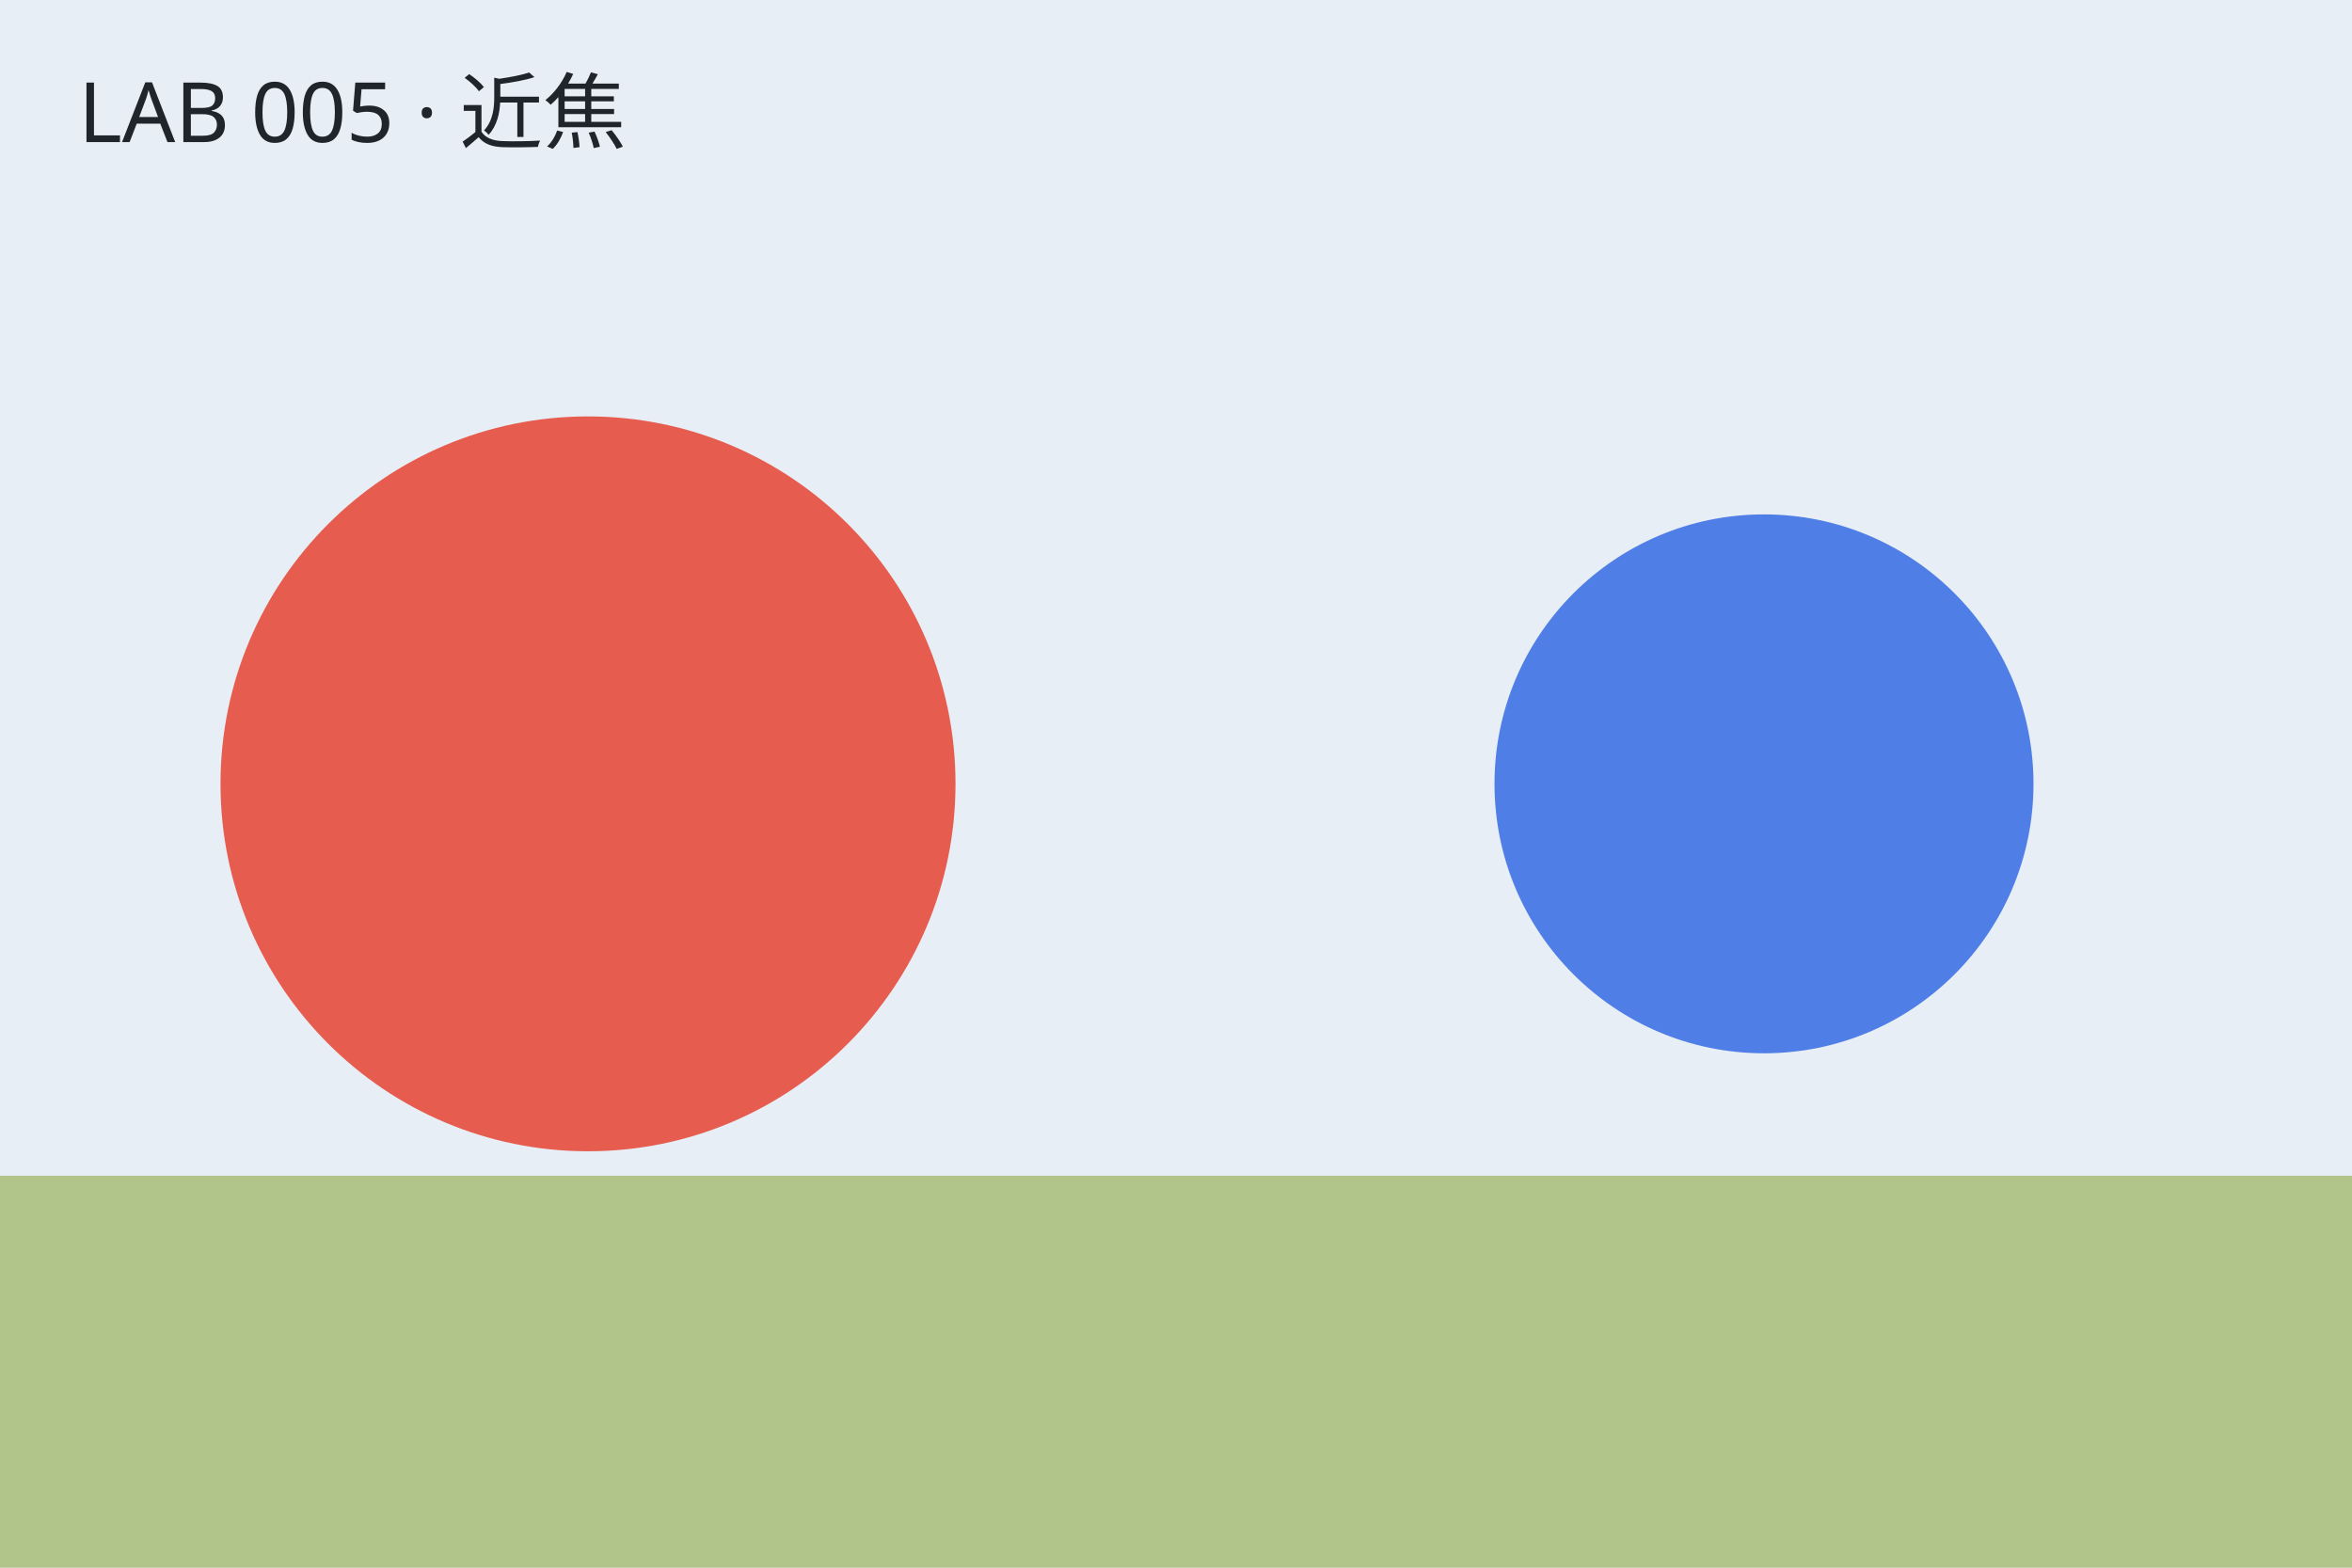
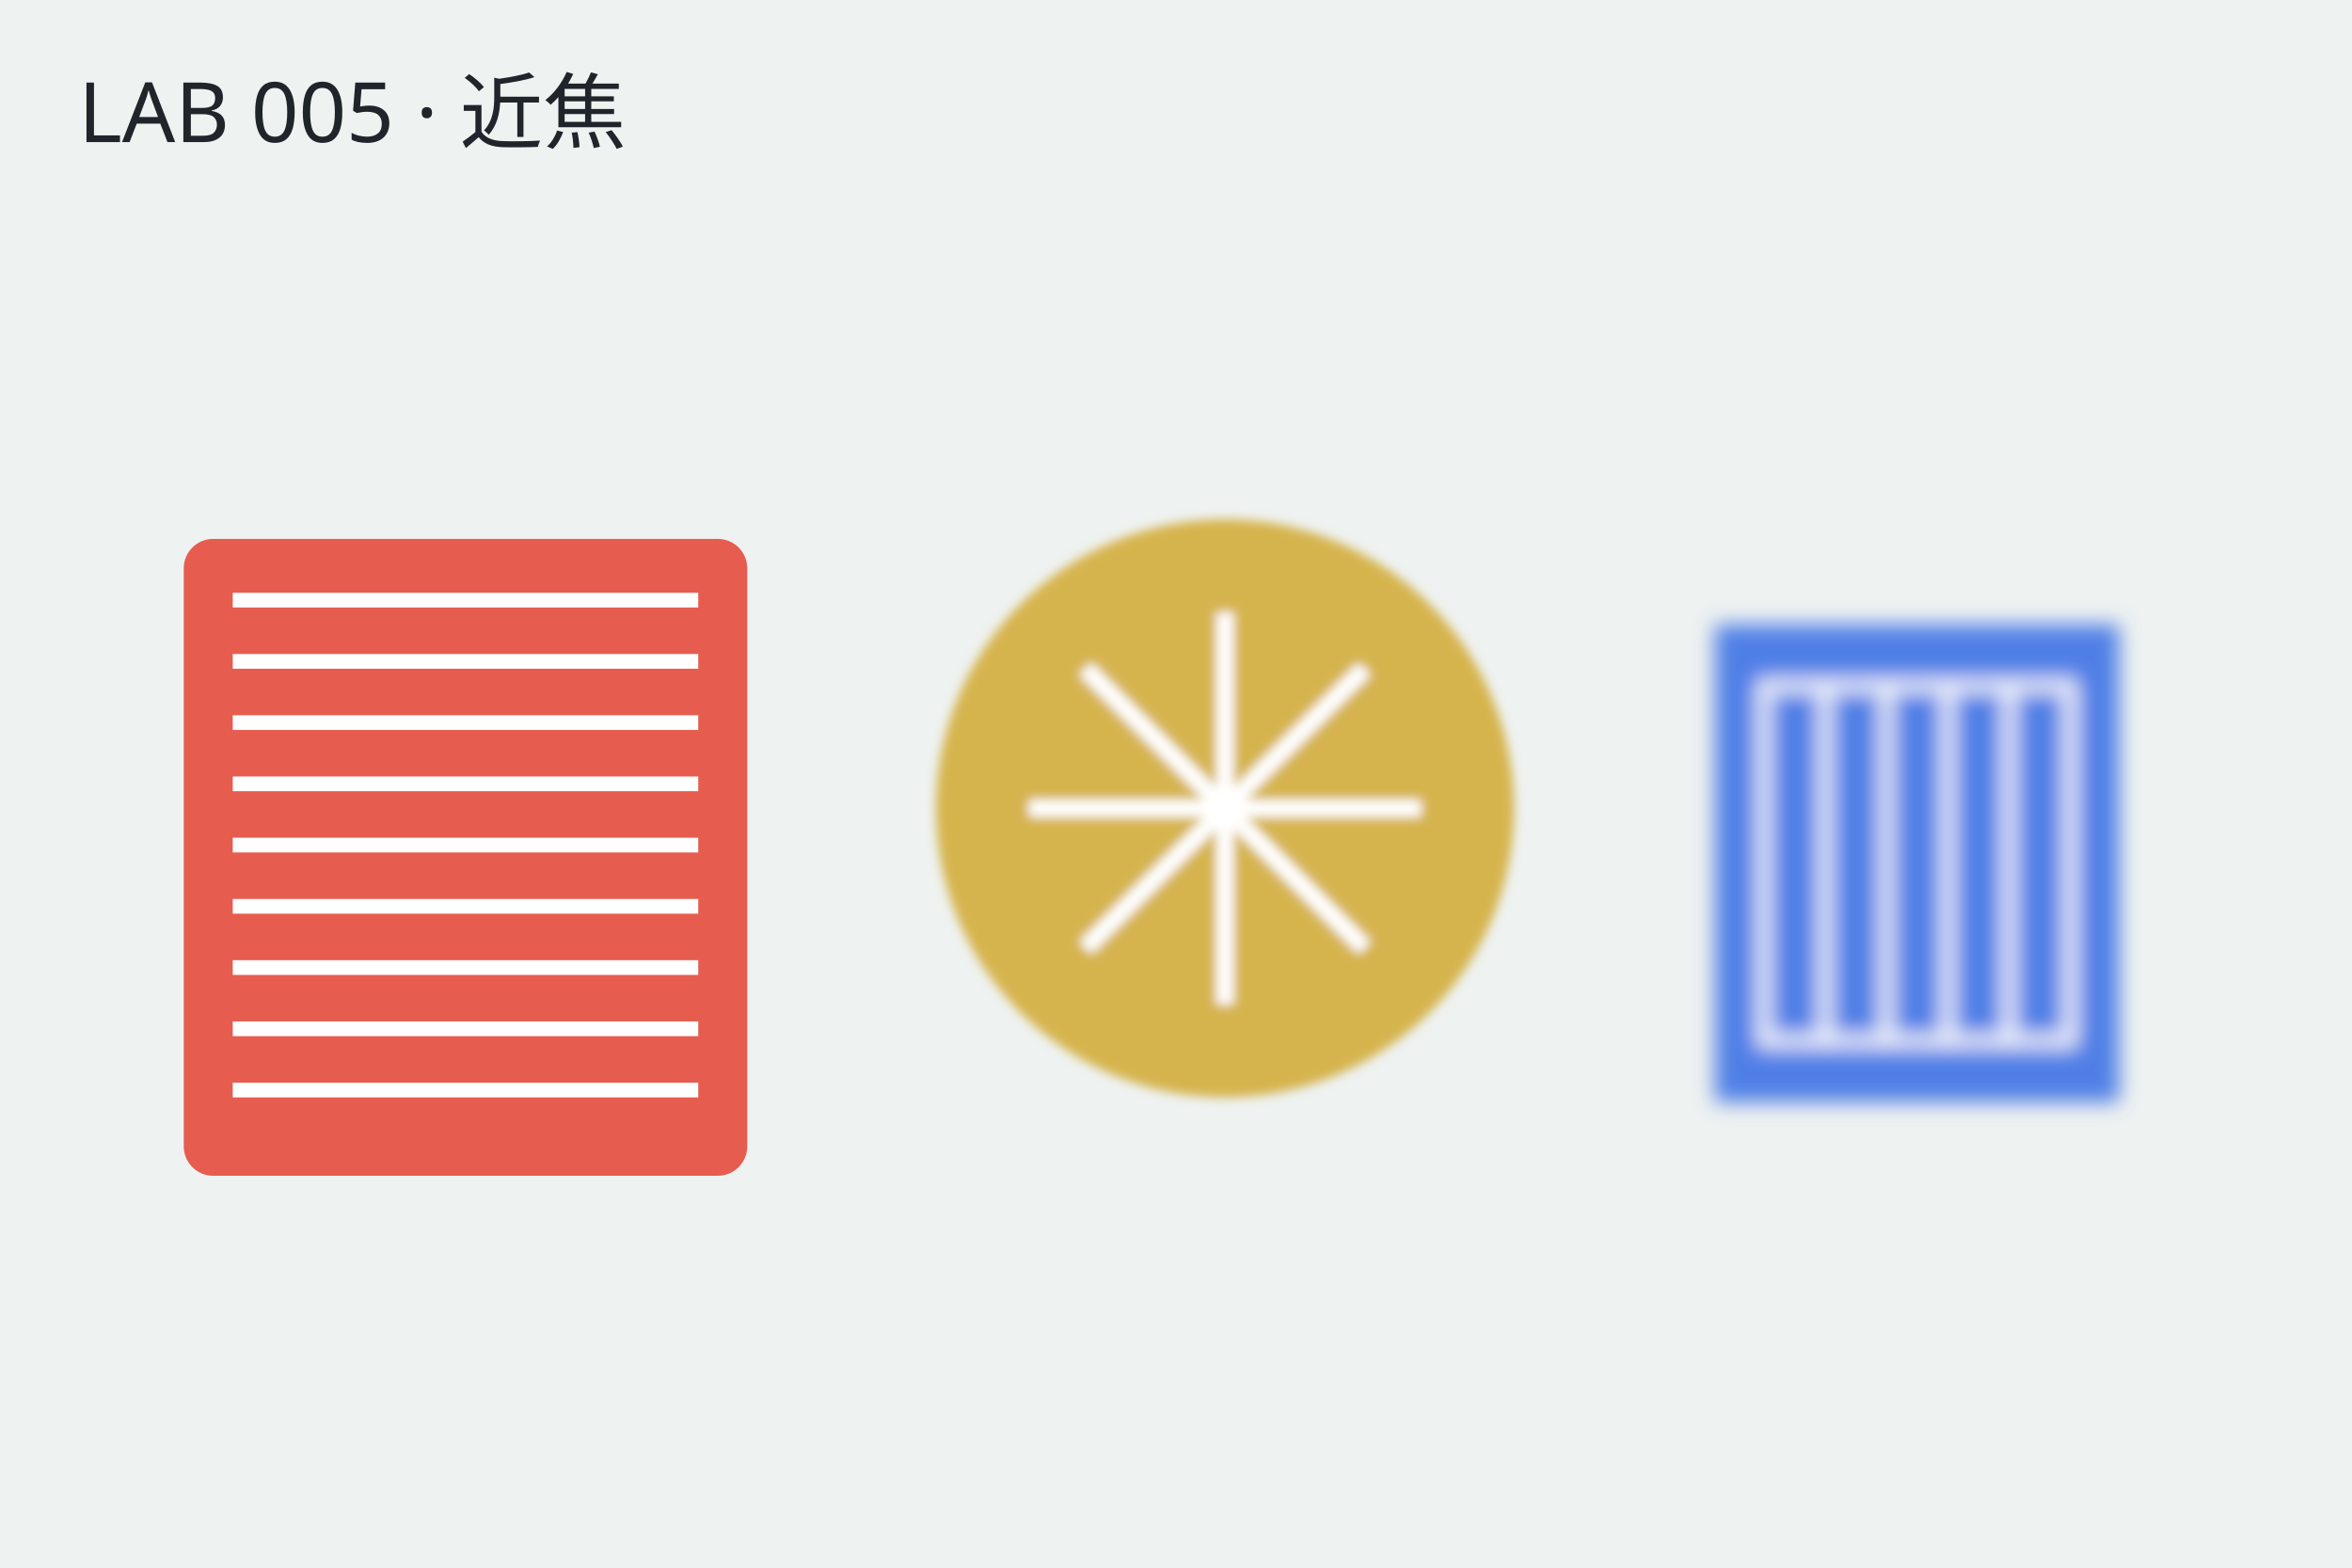
<svg xmlns="http://www.w3.org/2000/svg" width="960" height="640" viewBox="0 0 960 640">
-   <rect width="960" height="640" fill="#e8eef5" />
-   <circle cx="240" cy="320" r="150" fill="#e65d4f" />
-   <circle cx="720" cy="320" r="110" fill="#4f7fe6" />
-   <path d="M0 480h960v160H0z" fill="#b1c58b" />
+   <defs>
+     <filter id="b2">
+       <feGaussianBlur stdDeviation="2" />
+     </filter>
+     <filter id="b4">
+       <feGaussianBlur stdDeviation="4" />
+     </filter>
+   </defs>
+   <rect width="960" height="640" fill="#eef2f1" />
+   <g>
+     <rect x="75" y="220" width="230" height="260" rx="12" fill="#e65d4f" />
+     <path d="M95 245h190M95 270h190M95 295h190M95 320h190M95 345h190M95 370h190M95 395h190M95 420h190M95 445h190" stroke="#fff" stroke-width="6" />
+   </g>
+   <g filter="url(#b2)">
+     <circle cx="500" cy="330" r="118" fill="#d6b44d" />
+     <path d="M420 330h160M500 250v160M443 273l114 114M557 273L443 387" stroke="#fff" stroke-width="7" />
+   </g>
+   <g filter="url(#b4)">
+     <rect x="700" y="255" width="165" height="195" fill="#4f7fe6" />
+     <path d="M720 280h125v145H720zM745 280v145M770 280v145M795 280v145M820 280v145" fill="none" stroke="#fff" stroke-width="5" />
+   </g>
  <text x="32" y="58" font-family="sans-serif" font-size="34" fill="#20252b">LAB 005 · 近焦</text>
</svg>
